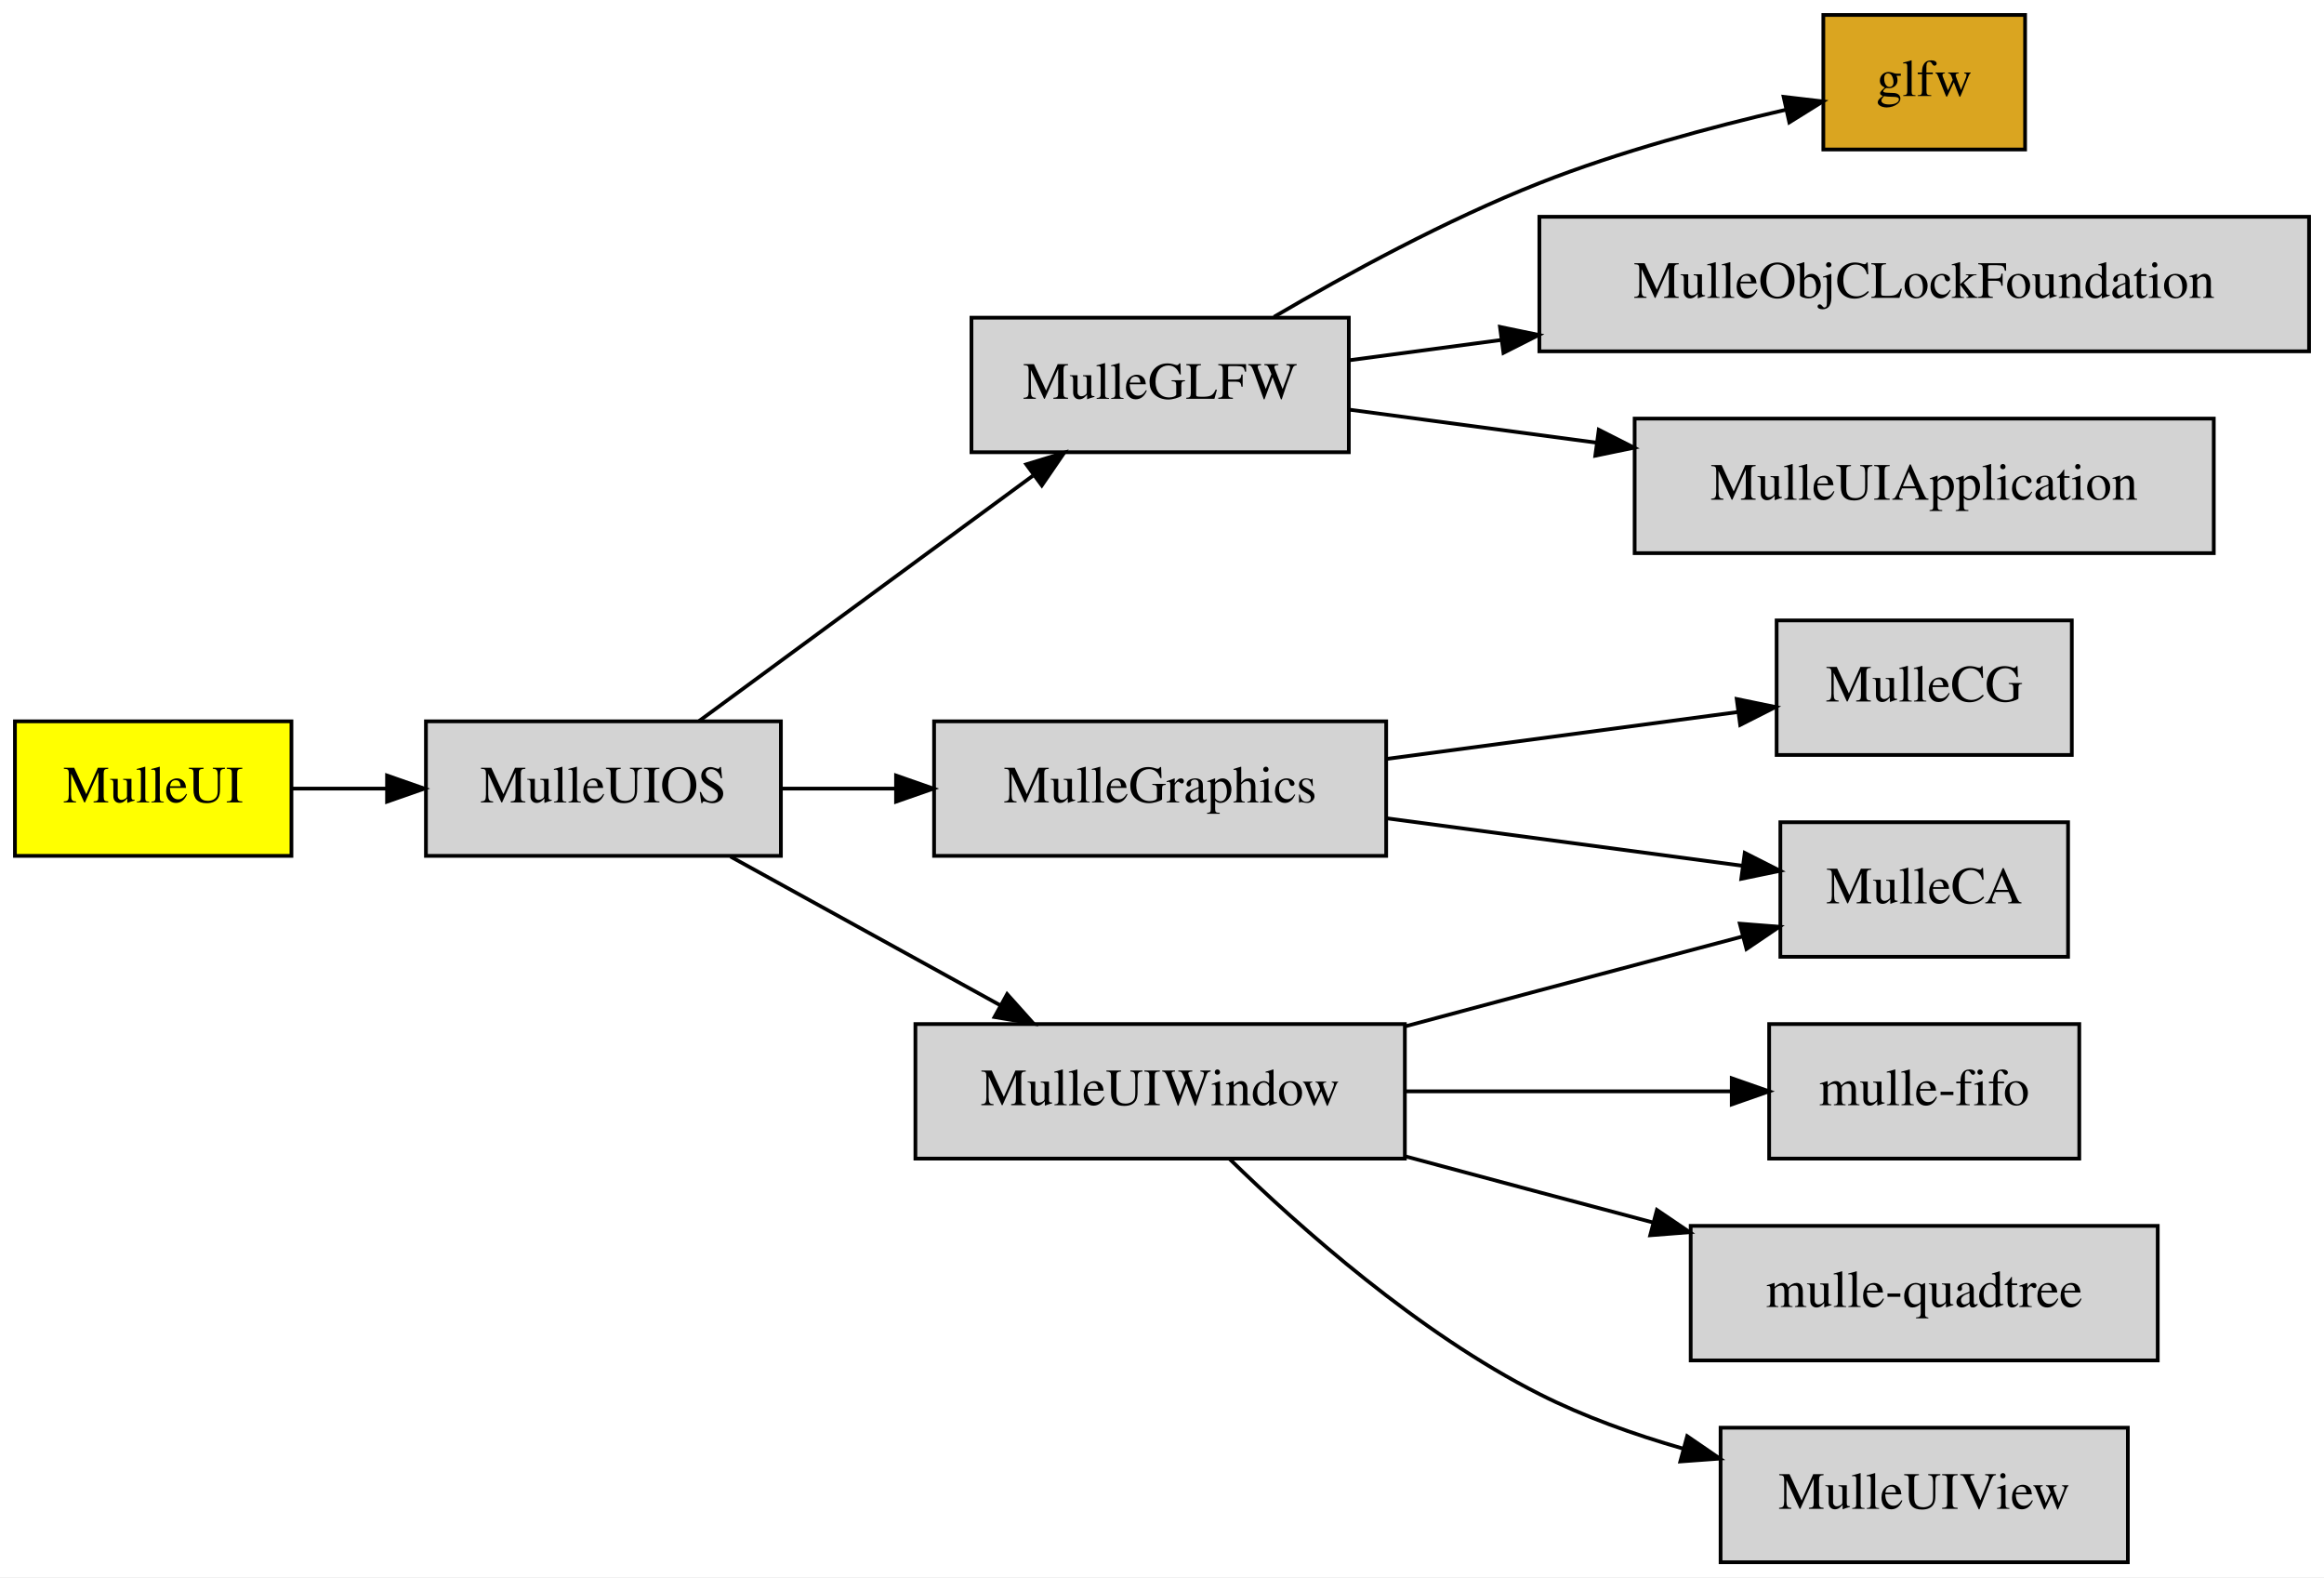
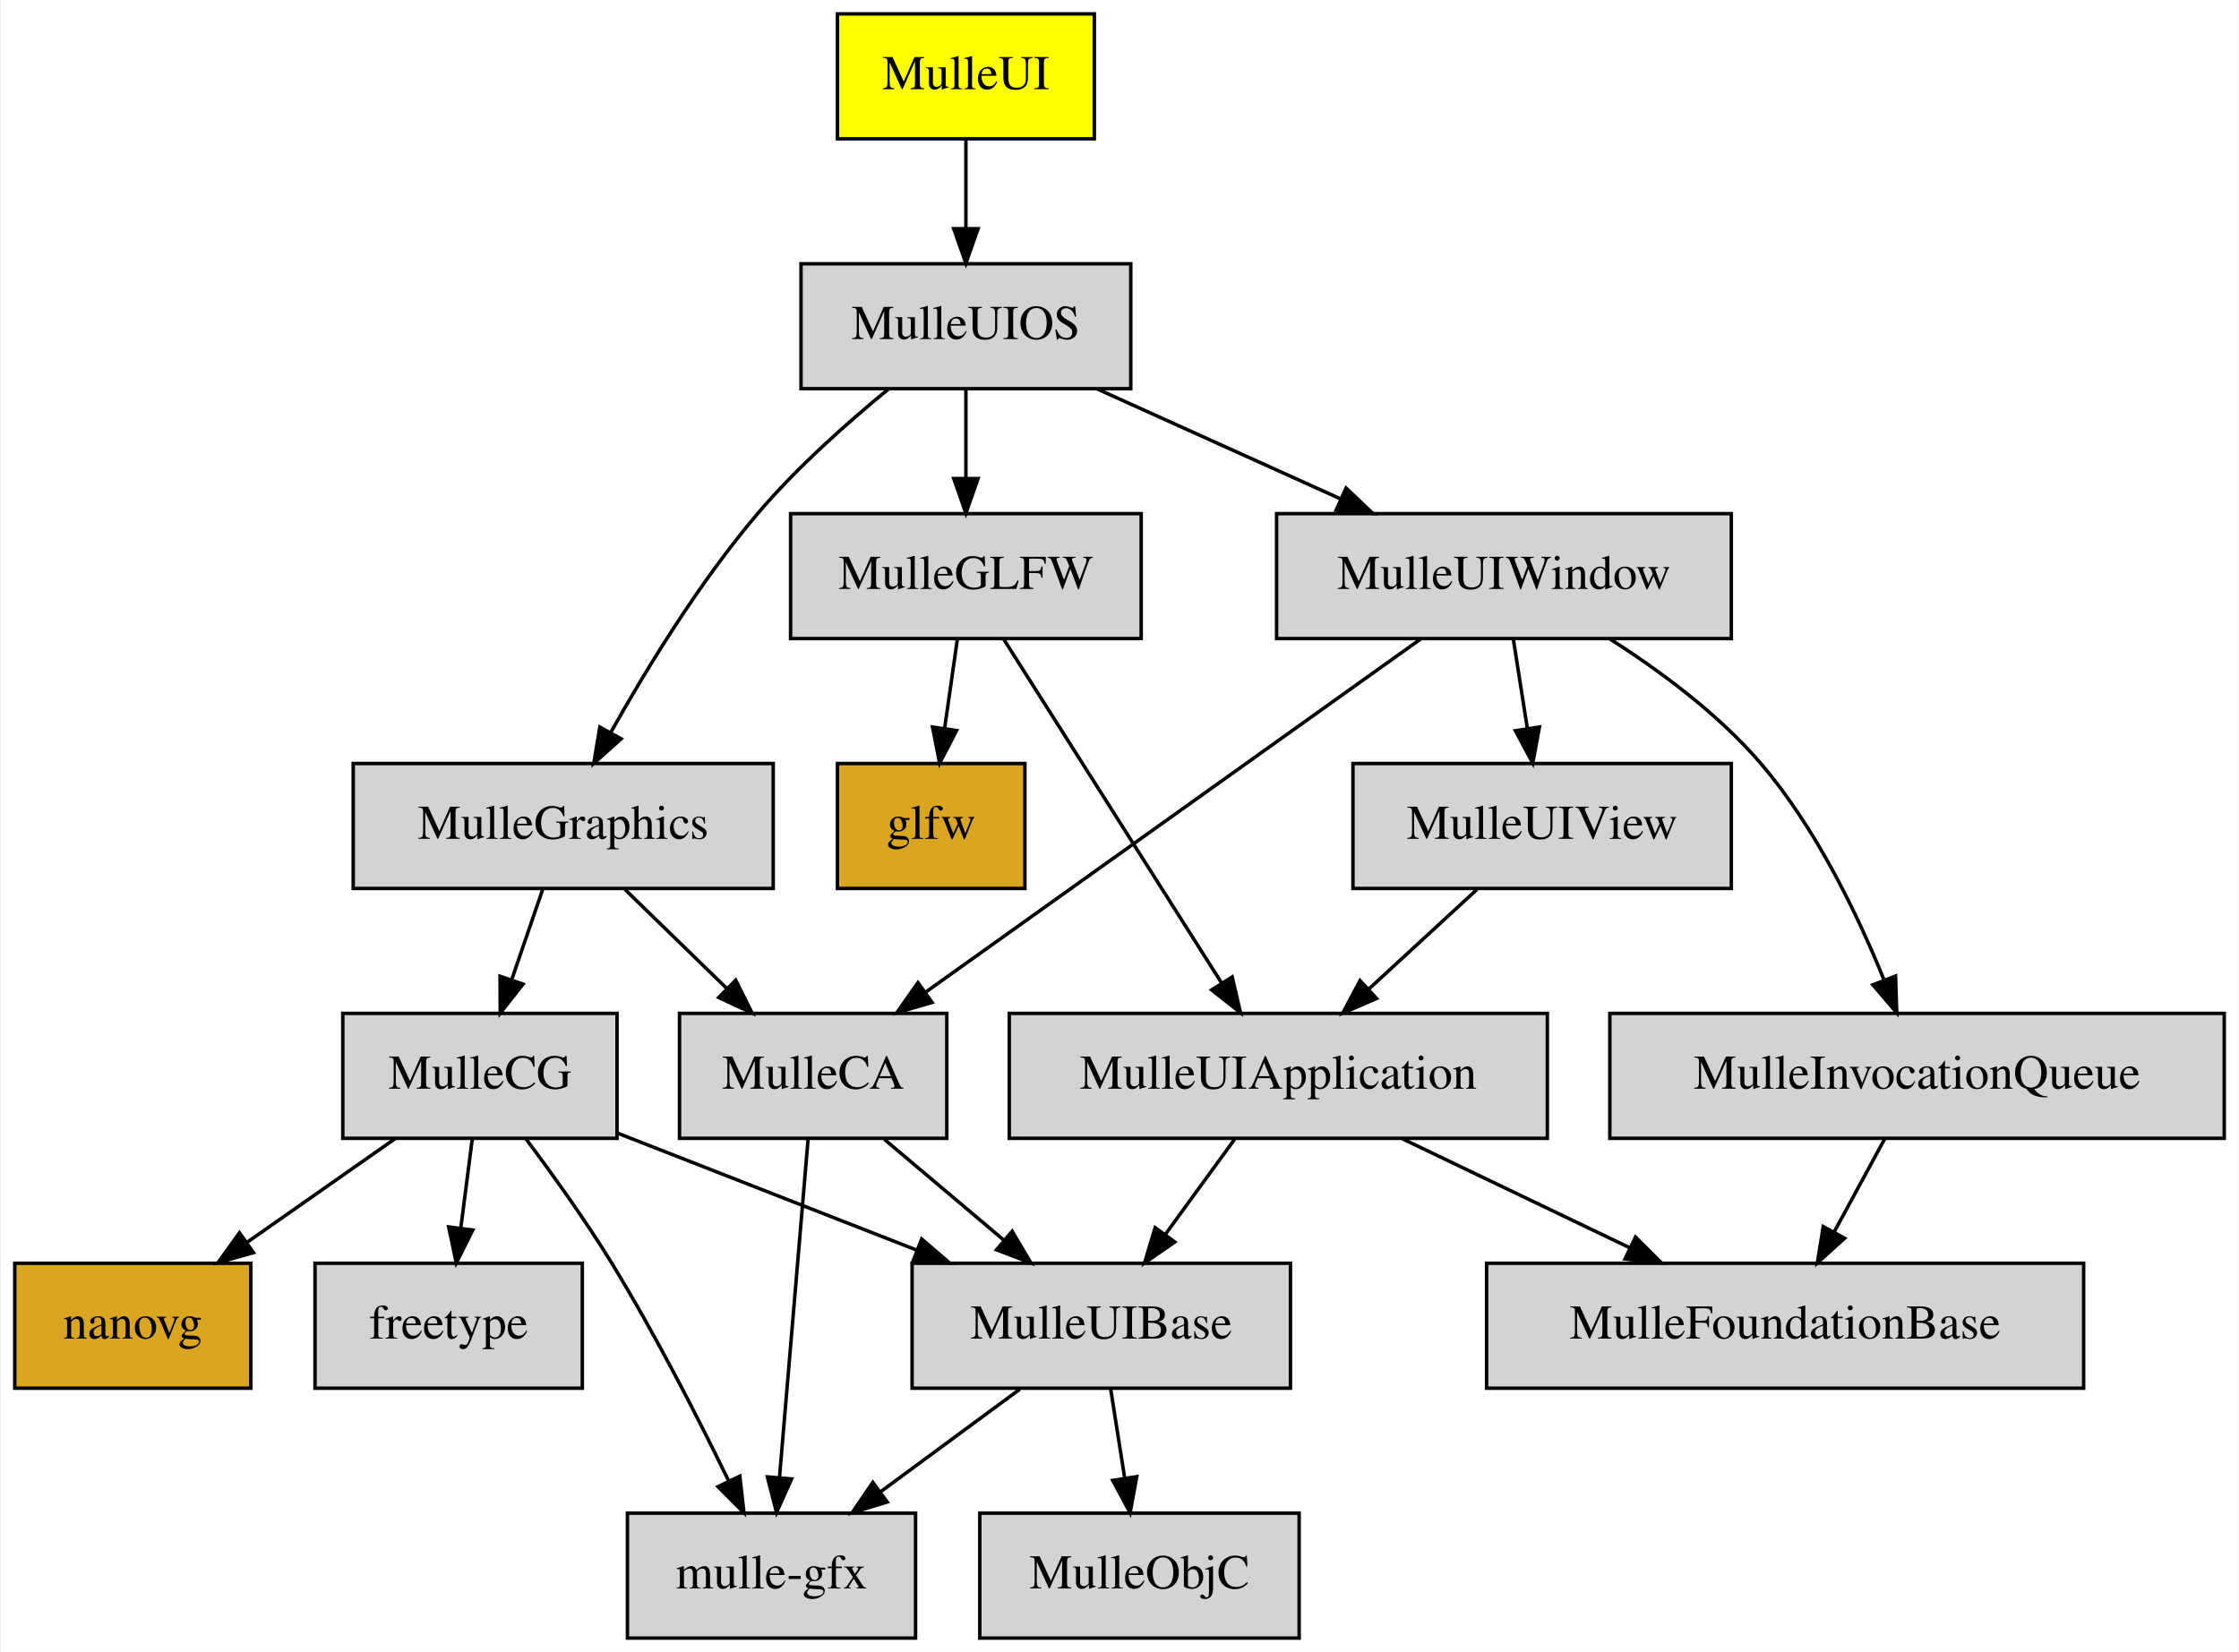
- <svg xmlns="http://www.w3.org/2000/svg" width="622pt" height="422pt" viewBox="0.00 0.00 622.00 422.00">
-   <g id="graph0" class="graph" transform="scale(1 1) rotate(0) translate(4 418)">
-     <polygon fill="white" stroke="transparent" points="-4,4 -4,-418 618,-418 618,4 -4,4" />
+ <svg xmlns="http://www.w3.org/2000/svg" xmlns:xlink="http://www.w3.org/1999/xlink" width="645pt" height="476pt" viewBox="0.00 0.00 644.50 476.00">
+   <g id="graph0" class="graph" transform="scale(1 1) rotate(0) translate(4 472)">
+     <polygon fill="white" stroke="transparent" points="-4,4 -4,-472 640.5,-472 640.5,4 -4,4" />
    <g id="node1" class="node">
-       <polygon fill="yellow" stroke="black" points="74,-225 0,-225 0,-189 74,-189 74,-225" />
-       <text text-anchor="middle" x="37" y="-203.3" font-family="Times,serif" font-size="14.00">MulleUI</text>
+       <polygon fill="yellow" stroke="black" points="311,-468 237,-468 237,-432 311,-432 311,-468" />
+       <text text-anchor="middle" x="274" y="-446.3" font-family="Times,serif" font-size="14.00">MulleUI</text>
+     </g>
+     <g id="node15" class="node">
+       <g id="a_node15">
+         <a xlink:href="https://github.com/MulleUI/MulleUIOS" xlink:title="MulleUIOS">
+           <polygon fill="lightgrey" stroke="black" points="321.5,-396 226.5,-396 226.5,-360 321.5,-360 321.5,-396" />
+           <text text-anchor="middle" x="274" y="-374.3" font-family="Times,serif" font-size="14.00">MulleUIOS</text>
+         </a>
+       </g>
+     </g>
+     <g id="edge12" class="edge">
+       <path fill="none" stroke="black" d="M274,-431.7C274,-423.98 274,-414.71 274,-406.11" />
+       <polygon fill="black" stroke="black" points="277.5,-406.1 274,-396.1 270.5,-406.1 277.5,-406.1" />
+     </g>
+     <g id="node2" class="node">
+       <g id="a_node2">
+         <a xlink:href="https://github.com/glfw/glfw" xlink:title="glfw">
+           <polygon fill="goldenrod" stroke="black" points="291,-252 237,-252 237,-216 291,-216 291,-252" />
+           <text text-anchor="middle" x="264" y="-230.3" font-family="Times,serif" font-size="14.00">glfw</text>
+         </a>
+       </g>
+     </g>
+     <g id="node3" class="node">
+       <g id="a_node3">
+         <a xlink:href="https://git@github.com/mulle-kybernetik-tv//nanovg" xlink:title="nanovg">
+           <polygon fill="goldenrod" stroke="black" points="68,-108 0,-108 0,-72 68,-72 68,-108" />
+           <text text-anchor="middle" x="34" y="-86.3" font-family="Times,serif" font-size="14.00">nanovg</text>
+         </a>
+       </g>
+     </g>
+     <g id="node4" class="node">
+       <g id="a_node4">
+         <a xlink:href="https://github.com/MulleUI/MulleCA" xlink:title="MulleCA">
+           <polygon fill="lightgrey" stroke="black" points="268.5,-180 191.5,-180 191.5,-144 268.5,-144 268.5,-180" />
+           <text text-anchor="middle" x="230" y="-158.3" font-family="Times,serif" font-size="14.00">MulleCA</text>
+         </a>
+       </g>
+     </g>
+     <g id="node5" class="node">
+       <g id="a_node5">
+         <a xlink:href="https://github.com/MulleUI/MulleUIBase" xlink:title="MulleUIBase">
+           <polygon fill="lightgrey" stroke="black" points="367.5,-108 258.5,-108 258.5,-72 367.5,-72 367.5,-108" />
+           <text text-anchor="middle" x="313" y="-86.3" font-family="Times,serif" font-size="14.00">MulleUIBase</text>
+         </a>
+       </g>
+     </g>
+     <g id="edge1" class="edge">
+       <path fill="none" stroke="black" d="M250.52,-143.7C260.87,-134.97 273.59,-124.24 284.84,-114.75" />
+       <polygon fill="black" stroke="black" points="287.33,-117.23 292.72,-108.1 282.82,-111.88 287.33,-117.23" />
+     </g>
+     <g id="node6" class="node">
+       <g id="a_node6">
+         <a xlink:href="https://github.com/mulle-gfx/mulle-gfx" xlink:title="mulle-gfx">
+           <polygon fill="lightgrey" stroke="black" points="259.5,-36 176.5,-36 176.5,0 259.5,0 259.5,-36" />
+           <text text-anchor="middle" x="218" y="-14.3" font-family="Times,serif" font-size="14.00">mulle-gfx</text>
+         </a>
+       </g>
+     </g>
+     <g id="edge2" class="edge">
+       <path fill="none" stroke="black" d="M228.55,-143.87C226.51,-119.67 222.75,-75.21 220.31,-46.39" />
+       <polygon fill="black" stroke="black" points="223.78,-45.86 219.45,-36.19 216.81,-46.45 223.78,-45.86" />
+     </g>
+     <g id="edge16" class="edge">
+       <path fill="none" stroke="black" d="M289.52,-71.7C277.44,-62.8 262.55,-51.82 249.48,-42.2" />
+       <polygon fill="black" stroke="black" points="251.34,-39.22 241.21,-36.1 247.19,-44.85 251.34,-39.22" />
+     </g>
+     <g id="node14" class="node">
+       <g id="a_node14">
+         <a xlink:href="https://github.com/mulle-objc/MulleObjC" xlink:title="MulleObjC">
+           <polygon fill="lightgrey" stroke="black" points="370,-36 278,-36 278,0 370,0 370,-36" />
+           <text text-anchor="middle" x="324" y="-14.3" font-family="Times,serif" font-size="14.00">MulleObjC</text>
+         </a>
+       </g>
+     </g>
+     <g id="edge15" class="edge">
+       <path fill="none" stroke="black" d="M315.72,-71.7C316.93,-63.98 318.39,-54.71 319.74,-46.11" />
+       <polygon fill="black" stroke="black" points="323.22,-46.53 321.31,-36.1 316.3,-45.44 323.22,-46.53" />
+     </g>
+     <g id="node7" class="node">
+       <g id="a_node7">
+         <a xlink:href="https://github.com/MulleUI/MulleCG" xlink:title="MulleCG">
+           <polygon fill="lightgrey" stroke="black" points="173.5,-180 94.5,-180 94.5,-144 173.5,-144 173.5,-180" />
+           <text text-anchor="middle" x="134" y="-158.3" font-family="Times,serif" font-size="14.00">MulleCG</text>
+         </a>
+       </g>
+     </g>
+     <g id="edge6" class="edge">
+       <path fill="none" stroke="black" d="M109.54,-143.88C96.7,-134.89 80.8,-123.76 66.91,-114.03" />
+       <polygon fill="black" stroke="black" points="68.76,-111.06 58.56,-108.19 64.74,-116.79 68.76,-111.06" />
+     </g>
+     <g id="edge3" class="edge">
+       <path fill="none" stroke="black" d="M173.73,-145.46C199.06,-135.56 232.2,-122.6 259.8,-111.8" />
+       <polygon fill="black" stroke="black" points="261.27,-114.99 269.31,-108.09 258.72,-108.47 261.27,-114.99" />
+     </g>
+     <g id="edge5" class="edge">
+       <path fill="none" stroke="black" d="M147.32,-143.77C154.93,-133.61 164.43,-120.36 172,-108 184.49,-87.6 196.84,-63.43 205.59,-45.43" />
+       <polygon fill="black" stroke="black" points="208.88,-46.66 210.06,-36.13 202.58,-43.63 208.88,-46.66" />
+     </g>
+     <g id="node8" class="node">
+       <g id="a_node8">
+         <a xlink:href="https://github.com/mulle-kybernetik-tv/freetype2" xlink:title="freetype">
+           <polygon fill="lightgrey" stroke="black" points="163.5,-108 86.5,-108 86.5,-72 163.5,-72 163.5,-108" />
+           <text text-anchor="middle" x="125" y="-86.3" font-family="Times,serif" font-size="14.00">freetype</text>
+         </a>
+       </g>
+     </g>
+     <g id="edge4" class="edge">
+       <path fill="none" stroke="black" d="M131.78,-143.7C130.78,-135.98 129.59,-126.71 128.49,-118.11" />
+       <polygon fill="black" stroke="black" points="131.95,-117.58 127.2,-108.1 125,-118.47 131.95,-117.58" />
    </g>
    <g id="node9" class="node">
-       <polygon fill="lightgrey" stroke="black" points="205,-225 110,-225 110,-189 205,-189 205,-225" />
-       <text text-anchor="middle" x="157.5" y="-203.3" font-family="Times,serif" font-size="14.00">MulleUIOS</text>
-     </g>
-     <g id="edge6" class="edge">
-       <path fill="none" stroke="black" d="M74.2,-207C82.22,-207 90.91,-207 99.54,-207" />
-       <polygon fill="black" stroke="black" points="99.59,-210.5 109.59,-207 99.59,-203.5 99.59,-210.5" />
-     </g>
-     <g id="node2" class="node">
-       <polygon fill="goldenrod" stroke="black" points="538,-414 484,-414 484,-378 538,-378 538,-414" />
-       <text text-anchor="middle" x="511" y="-392.3" font-family="Times,serif" font-size="14.00">glfw</text>
-     </g>
-     <g id="node3" class="node">
-       <polygon fill="lightgrey" stroke="black" points="357,-333 256,-333 256,-297 357,-297 357,-333" />
-       <text text-anchor="middle" x="306.5" y="-311.3" font-family="Times,serif" font-size="14.00">MulleGLFW</text>
-     </g>
-     <g id="edge1" class="edge">
-       <path fill="none" stroke="black" d="M336.96,-333.21C356.54,-344.7 383.13,-359.18 408,-369 429.33,-377.42 454.19,-384.06 474.02,-388.65" />
-       <polygon fill="black" stroke="black" points="473.37,-392.09 483.89,-390.86 474.9,-385.26 473.37,-392.09" />
-     </g>
-     <g id="node4" class="node">
-       <polygon fill="lightgrey" stroke="black" points="614,-360 408,-360 408,-324 614,-324 614,-360" />
-       <text text-anchor="middle" x="511" y="-338.3" font-family="Times,serif" font-size="14.00">MulleObjCLockFoundation</text>
-     </g>
-     <g id="edge2" class="edge">
-       <path fill="none" stroke="black" d="M357.04,-321.6C369.59,-323.28 383.6,-325.15 397.9,-327.05" />
-       <polygon fill="black" stroke="black" points="397.46,-330.53 407.84,-328.38 398.39,-323.59 397.46,-330.53" />
-     </g>
-     <g id="node5" class="node">
-       <polygon fill="lightgrey" stroke="black" points="588.5,-306 433.5,-306 433.5,-270 588.5,-270 588.5,-306" />
-       <text text-anchor="middle" x="511" y="-284.3" font-family="Times,serif" font-size="14.00">MulleUIApplication</text>
-     </g>
-     <g id="edge3" class="edge">
-       <path fill="none" stroke="black" d="M357.04,-308.4C377.03,-305.73 400.7,-302.57 423.37,-299.55" />
-       <polygon fill="black" stroke="black" points="423.9,-303.01 433.35,-298.22 422.97,-296.07 423.9,-303.01" />
-     </g>
-     <g id="node6" class="node">
-       <polygon fill="lightgrey" stroke="black" points="367,-225 246,-225 246,-189 367,-189 367,-225" />
-       <text text-anchor="middle" x="306.5" y="-203.3" font-family="Times,serif" font-size="14.00">MulleGraphics</text>
-     </g>
-     <g id="node7" class="node">
-       <polygon fill="lightgrey" stroke="black" points="549.5,-198 472.5,-198 472.5,-162 549.5,-162 549.5,-198" />
-       <text text-anchor="middle" x="511" y="-176.3" font-family="Times,serif" font-size="14.00">MulleCA</text>
-     </g>
-     <g id="edge4" class="edge">
-       <path fill="none" stroke="black" d="M367.16,-199.05C397.5,-195 433.87,-190.15 462.32,-186.36" />
-       <polygon fill="black" stroke="black" points="462.97,-189.8 472.42,-185.01 462.04,-182.86 462.97,-189.8" />
-     </g>
-     <g id="node8" class="node">
-       <polygon fill="lightgrey" stroke="black" points="550.5,-252 471.5,-252 471.5,-216 550.5,-216 550.5,-252" />
-       <text text-anchor="middle" x="511" y="-230.3" font-family="Times,serif" font-size="14.00">MulleCG</text>
-     </g>
-     <g id="edge5" class="edge">
-       <path fill="none" stroke="black" d="M367.16,-214.95C397.09,-218.94 432.88,-223.72 461.15,-227.49" />
-       <polygon fill="black" stroke="black" points="460.82,-230.97 471.2,-228.83 461.75,-224.04 460.82,-230.97" />
+       <g id="a_node9">
+         <a xlink:href="https://github.com/MulleFoundation/MulleFoundationBase" xlink:title="MulleFoundationBase">
+           <polygon fill="lightgrey" stroke="black" points="596,-108 424,-108 424,-72 596,-72 596,-108" />
+           <text text-anchor="middle" x="510" y="-86.3" font-family="Times,serif" font-size="14.00">MulleFoundationBase</text>
+         </a>
+       </g>
+     </g>
+     <g id="node10" class="node">
+       <g id="a_node10">
+         <a xlink:href="https://github.com/MulleUI/MulleGLFW" xlink:title="MulleGLFW">
+           <polygon fill="lightgrey" stroke="black" points="324.5,-324 223.5,-324 223.5,-288 324.5,-288 324.5,-324" />
+           <text text-anchor="middle" x="274" y="-302.3" font-family="Times,serif" font-size="14.00">MulleGLFW</text>
+         </a>
+       </g>
+     </g>
+     <g id="edge8" class="edge">
+       <path fill="none" stroke="black" d="M271.53,-287.7C270.43,-279.98 269.1,-270.71 267.87,-262.11" />
+       <polygon fill="black" stroke="black" points="271.32,-261.51 266.44,-252.1 264.39,-262.5 271.32,-261.51" />
+     </g>
+     <g id="node11" class="node">
+       <g id="a_node11">
+         <a xlink:href="https://github.com/MulleUI/MulleUIApplication" xlink:title="MulleUIApplication">
+           <polygon fill="lightgrey" stroke="black" points="441.5,-180 286.5,-180 286.5,-144 441.5,-144 441.5,-180" />
+           <text text-anchor="middle" x="364" y="-158.3" font-family="Times,serif" font-size="14.00">MulleUIApplication</text>
+         </a>
+       </g>
    </g>
    <g id="edge7" class="edge">
-       <path fill="none" stroke="black" d="M183.1,-225.08C207.59,-243.07 245.32,-270.79 272.42,-290.7" />
-       <polygon fill="black" stroke="black" points="270.68,-293.76 280.82,-296.86 274.83,-288.12 270.68,-293.76" />
-     </g>
-     <g id="edge8" class="edge">
-       <path fill="none" stroke="black" d="M205.01,-207C214.73,-207 225.17,-207 235.52,-207" />
-       <polygon fill="black" stroke="black" points="235.82,-210.5 245.82,-207 235.82,-203.5 235.82,-210.5" />
-     </g>
-     <g id="node10" class="node">
-       <polygon fill="lightgrey" stroke="black" points="372,-144 241,-144 241,-108 372,-108 372,-144" />
-       <text text-anchor="middle" x="306.5" y="-122.3" font-family="Times,serif" font-size="14.00">MulleUIWindow</text>
+       <path fill="none" stroke="black" d="M284.86,-287.87C300.47,-263.24 329.37,-217.64 347.59,-188.88" />
+       <polygon fill="black" stroke="black" points="350.71,-190.51 353.11,-180.19 344.8,-186.76 350.71,-190.51" />
+     </g>
+     <g id="edge14" class="edge">
+       <path fill="none" stroke="black" d="M351.39,-143.7C345.4,-135.47 338.12,-125.48 331.52,-116.42" />
+       <polygon fill="black" stroke="black" points="334.18,-114.13 325.46,-108.1 328.52,-118.25 334.18,-114.13" />
+     </g>
+     <g id="edge13" class="edge">
+       <path fill="none" stroke="black" d="M399.72,-143.88C419.5,-134.39 444.27,-122.51 465.33,-112.42" />
+       <polygon fill="black" stroke="black" points="466.9,-115.55 474.4,-108.07 463.87,-109.24 466.9,-115.55" />
+     </g>
+     <g id="node12" class="node">
+       <g id="a_node12">
+         <a xlink:href="https://github.com/MulleUI/MulleGraphics" xlink:title="MulleGraphics">
+           <polygon fill="lightgrey" stroke="black" points="218.5,-252 97.5,-252 97.5,-216 218.5,-216 218.5,-252" />
+           <text text-anchor="middle" x="158" y="-230.3" font-family="Times,serif" font-size="14.00">MulleGraphics</text>
+         </a>
+       </g>
    </g>
    <g id="edge9" class="edge">
-       <path fill="none" stroke="black" d="M191.49,-188.82C212.86,-177.05 240.88,-161.61 263.79,-148.98" />
-       <polygon fill="black" stroke="black" points="265.55,-152.01 272.62,-144.12 262.17,-145.88 265.55,-152.01" />
+       <path fill="none" stroke="black" d="M175.8,-215.7C184.6,-207.14 195.38,-196.66 205,-187.3" />
+       <polygon fill="black" stroke="black" points="207.68,-189.58 212.41,-180.1 202.8,-184.57 207.68,-189.58" />
    </g>
    <g id="edge10" class="edge">
-       <path fill="none" stroke="black" d="M372.1,-143.39C384.03,-146.59 396.39,-149.9 408,-153 425.75,-157.73 445.26,-162.9 462.41,-167.44" />
-       <polygon fill="black" stroke="black" points="461.65,-170.86 472.21,-170.03 463.43,-164.09 461.65,-170.86" />
-     </g>
-     <g id="node11" class="node">
-       <polygon fill="lightgrey" stroke="black" points="552.5,-144 469.5,-144 469.5,-108 552.5,-108 552.5,-144" />
-       <text text-anchor="middle" x="511" y="-122.3" font-family="Times,serif" font-size="14.00">mulle-fifo</text>
+       <path fill="none" stroke="black" d="M152.07,-215.7C149.39,-207.9 146.17,-198.51 143.2,-189.83" />
+       <polygon fill="black" stroke="black" points="146.42,-188.43 139.86,-180.1 139.8,-190.7 146.42,-188.43" />
+     </g>
+     <g id="node13" class="node">
+       <g id="a_node13">
+         <a xlink:href="https://github.com/MulleFoundation/MulleInvocationQueue" xlink:title="MulleInvocationQueue">
+           <polygon fill="lightgrey" stroke="black" points="636.5,-180 459.5,-180 459.5,-144 636.5,-144 636.5,-180" />
+           <text text-anchor="middle" x="548" y="-158.3" font-family="Times,serif" font-size="14.00">MulleInvocationQueue</text>
+         </a>
+       </g>
    </g>
    <g id="edge11" class="edge">
-       <path fill="none" stroke="black" d="M372.13,-126C400.33,-126 432.92,-126 459.32,-126" />
-       <polygon fill="black" stroke="black" points="459.49,-129.5 469.49,-126 459.49,-122.5 459.49,-129.5" />
-     </g>
-     <g id="node12" class="node">
-       <polygon fill="lightgrey" stroke="black" points="573.5,-90 448.5,-90 448.5,-54 573.5,-54 573.5,-90" />
-       <text text-anchor="middle" x="511" y="-68.3" font-family="Times,serif" font-size="14.00">mulle-quadtree</text>
-     </g>
-     <g id="edge12" class="edge">
-       <path fill="none" stroke="black" d="M372.1,-108.61C384.03,-105.41 396.39,-102.1 408,-99 417.86,-96.37 428.26,-93.61 438.49,-90.89" />
-       <polygon fill="black" stroke="black" points="439.46,-94.26 448.23,-88.31 437.67,-87.49 439.46,-94.26" />
-     </g>
-     <g id="node13" class="node">
-       <polygon fill="lightgrey" stroke="black" points="565.5,-36 456.5,-36 456.5,0 565.5,0 565.5,-36" />
-       <text text-anchor="middle" x="511" y="-14.3" font-family="Times,serif" font-size="14.00">MulleUIView</text>
-     </g>
-     <g id="edge13" class="edge">
-       <path fill="none" stroke="black" d="M325.1,-107.89C343.97,-89.48 375.61,-61.39 408,-45 419.92,-38.97 433.32,-34.18 446.4,-30.42" />
-       <polygon fill="black" stroke="black" points="447.56,-33.73 456.3,-27.74 445.73,-26.97 447.56,-33.73" />
+       <path fill="none" stroke="black" d="M538.61,-143.7C534.24,-135.64 528.94,-125.89 524.1,-116.98" />
+       <polygon fill="black" stroke="black" points="527.13,-115.22 519.29,-108.1 520.98,-118.56 527.13,-115.22" />
+     </g>
+     <g id="edge17" class="edge">
+       <path fill="none" stroke="black" d="M274,-359.7C274,-351.98 274,-342.71 274,-334.11" />
+       <polygon fill="black" stroke="black" points="277.5,-334.1 274,-324.1 270.5,-334.1 277.5,-334.1" />
+     </g>
+     <g id="edge18" class="edge">
+       <path fill="none" stroke="black" d="M251.78,-359.97C239.82,-350.18 225.25,-337.24 214,-324 197.31,-304.37 182,-279.33 171.62,-260.81" />
+       <polygon fill="black" stroke="black" points="174.69,-259.12 166.8,-252.04 168.55,-262.49 174.69,-259.12" />
+     </g>
+     <g id="node16" class="node">
+       <g id="a_node16">
+         <a xlink:href="https://github.com/MulleUI/MulleUIWindow" xlink:title="MulleUIWindow">
+           <polygon fill="lightgrey" stroke="black" points="494.5,-324 363.5,-324 363.5,-288 494.5,-288 494.5,-324" />
+           <text text-anchor="middle" x="429" y="-302.3" font-family="Times,serif" font-size="14.00">MulleUIWindow</text>
+         </a>
+       </g>
+     </g>
+     <g id="edge19" class="edge">
+       <path fill="none" stroke="black" d="M311.92,-359.88C333.01,-350.35 359.46,-338.41 381.87,-328.28" />
+       <polygon fill="black" stroke="black" points="383.53,-331.37 391.21,-324.07 380.65,-324.99 383.53,-331.37" />
+     </g>
+     <g id="edge21" class="edge">
+       <path fill="none" stroke="black" d="M405,-287.87C369.36,-262.44 302.39,-214.65 262.43,-186.14" />
+       <polygon fill="black" stroke="black" points="264.26,-183.15 254.09,-180.19 260.2,-188.85 264.26,-183.15" />
+     </g>
+     <g id="edge22" class="edge">
+       <path fill="none" stroke="black" d="M459.38,-287.98C473.91,-278.73 490.76,-266.28 503,-252 518.86,-233.5 530.88,-208.45 538.49,-189.64" />
+       <polygon fill="black" stroke="black" points="541.81,-190.76 542.16,-180.17 535.28,-188.23 541.81,-190.76" />
+     </g>
+     <g id="node17" class="node">
+       <g id="a_node17">
+         <a xlink:href="https://github.com/MulleUI/MulleUIView" xlink:title="MulleUIView">
+           <polygon fill="lightgrey" stroke="black" points="494.5,-252 385.5,-252 385.5,-216 494.5,-216 494.5,-252" />
+           <text text-anchor="middle" x="440" y="-230.3" font-family="Times,serif" font-size="14.00">MulleUIView</text>
+         </a>
+       </g>
+     </g>
+     <g id="edge23" class="edge">
+       <path fill="none" stroke="black" d="M431.72,-287.7C432.93,-279.98 434.39,-270.71 435.74,-262.11" />
+       <polygon fill="black" stroke="black" points="439.22,-262.53 437.31,-252.1 432.3,-261.44 439.22,-262.53" />
+     </g>
+     <g id="edge20" class="edge">
+       <path fill="none" stroke="black" d="M421.21,-215.7C411.83,-207.05 400.32,-196.45 390.09,-187.03" />
+       <polygon fill="black" stroke="black" points="392.3,-184.3 382.57,-180.1 387.55,-189.45 392.3,-184.3" />
    </g>
  </g>
</svg>
